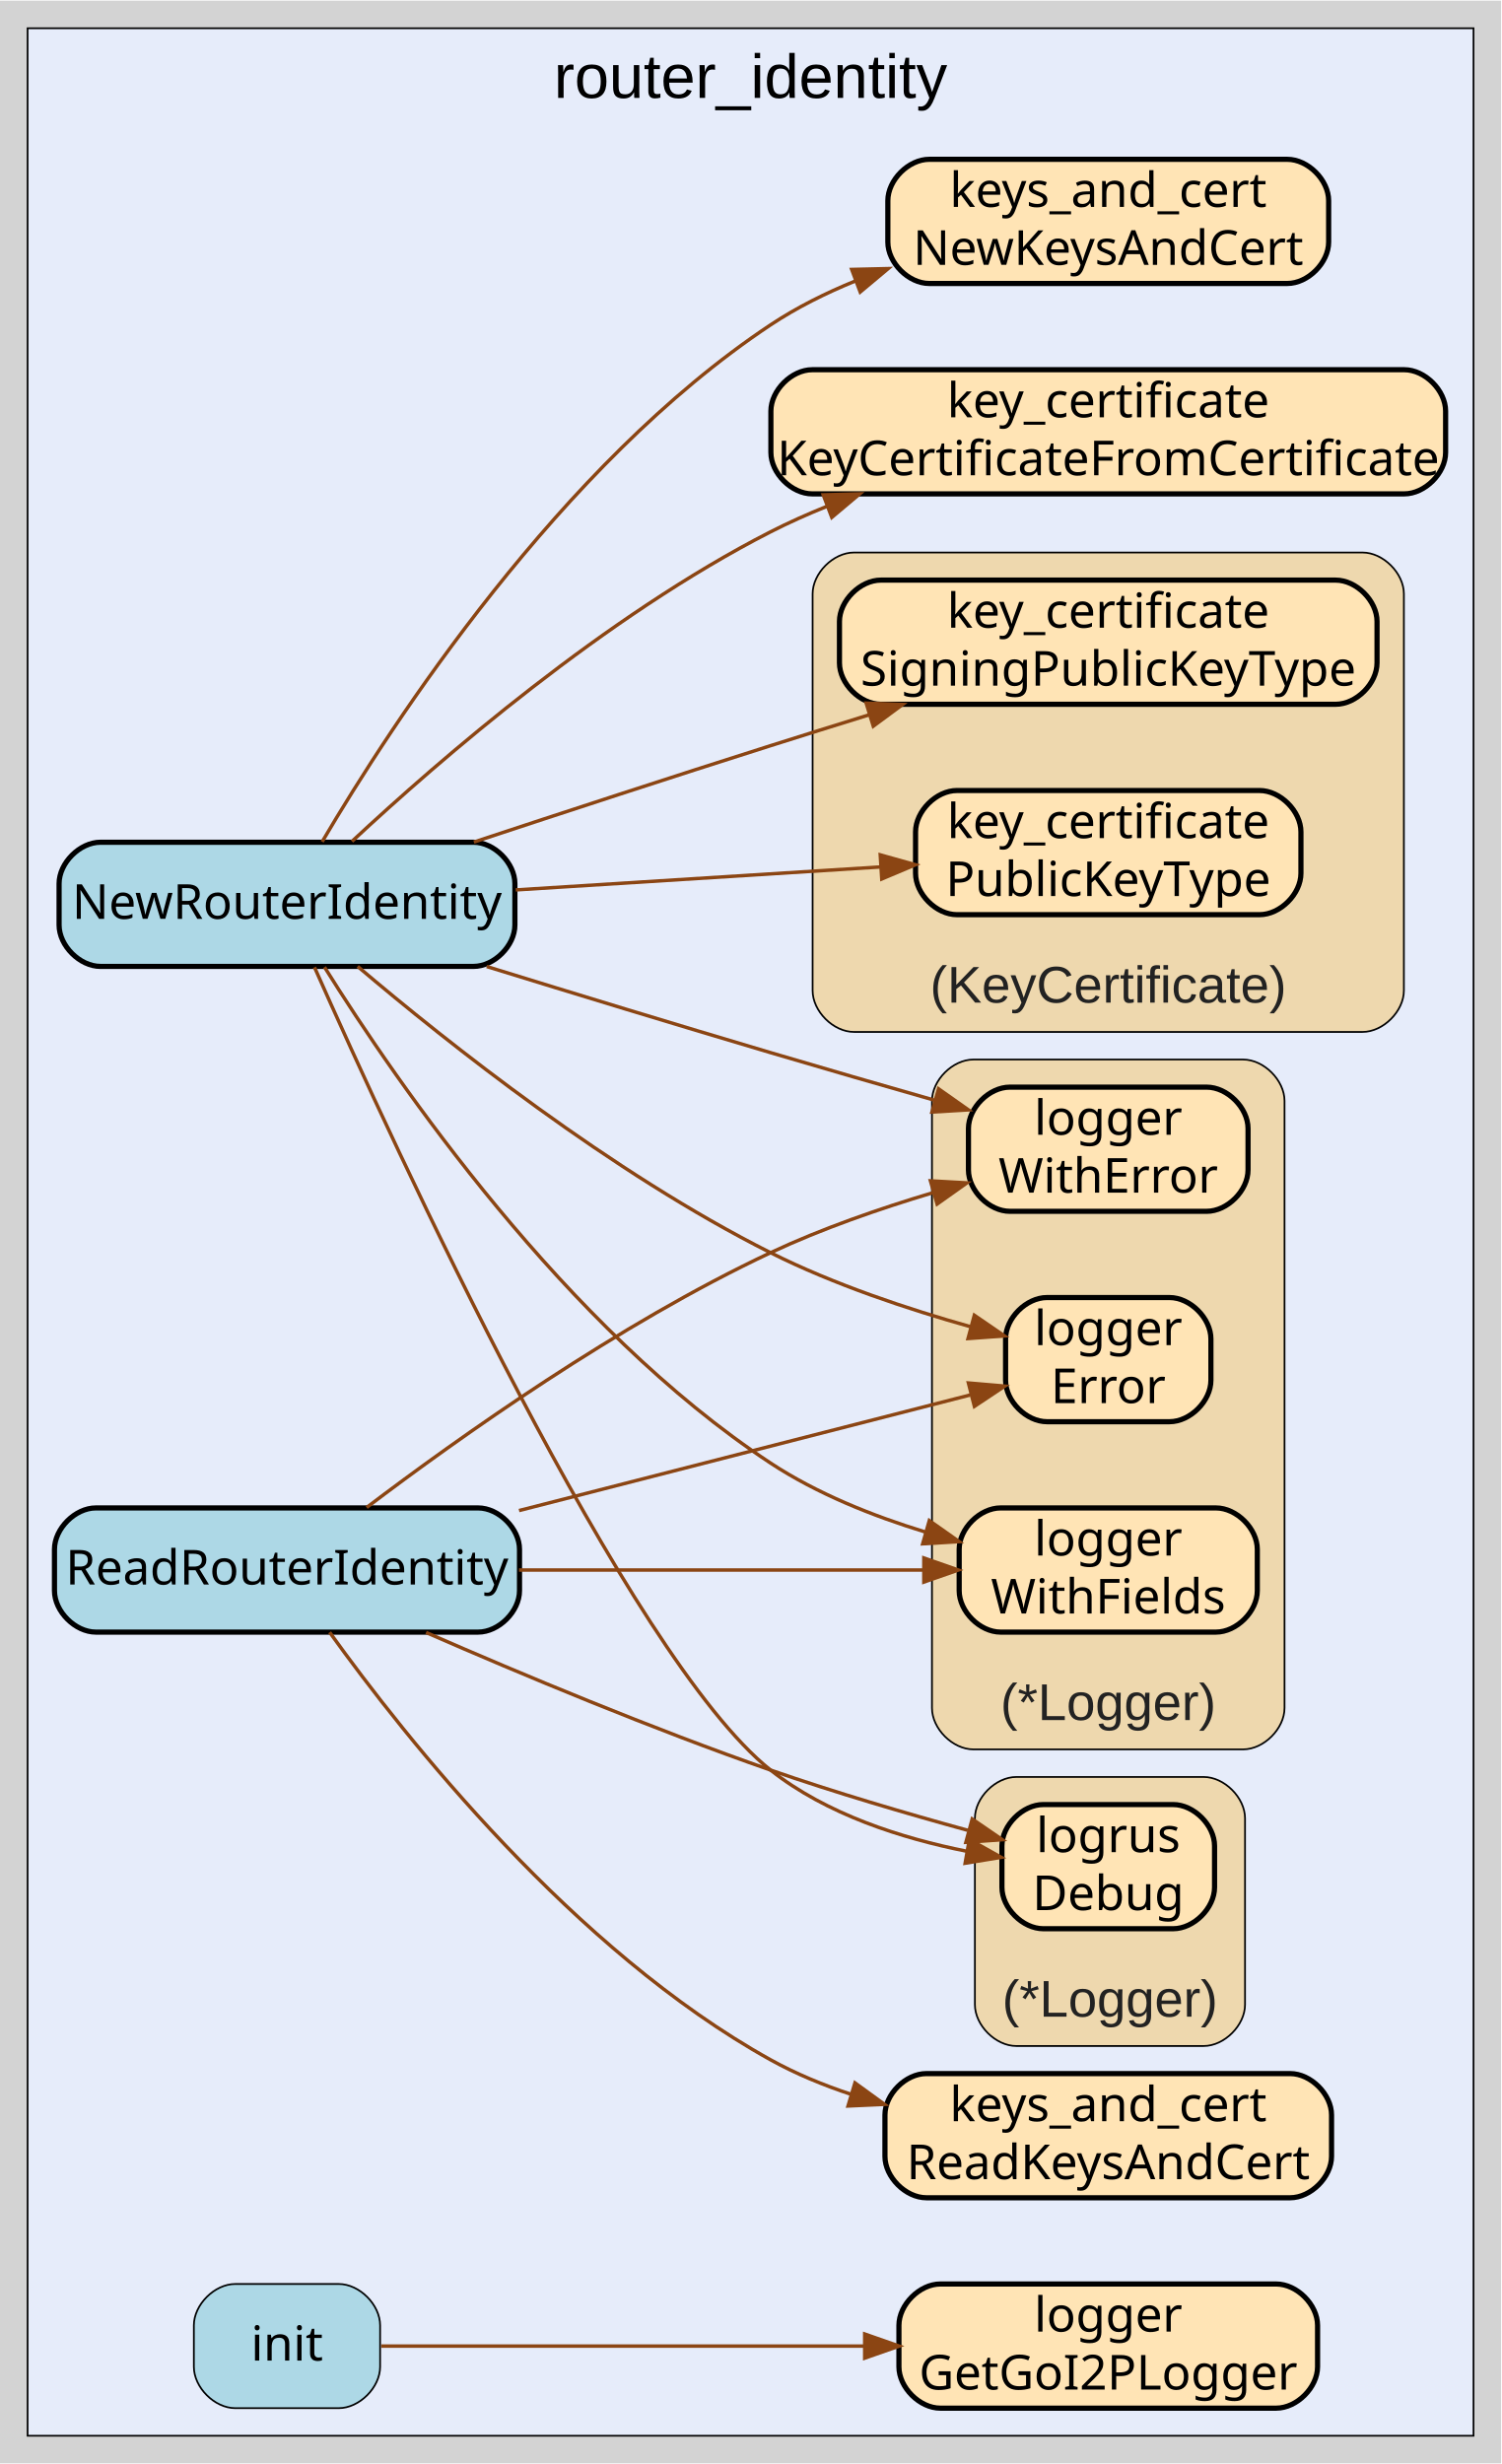
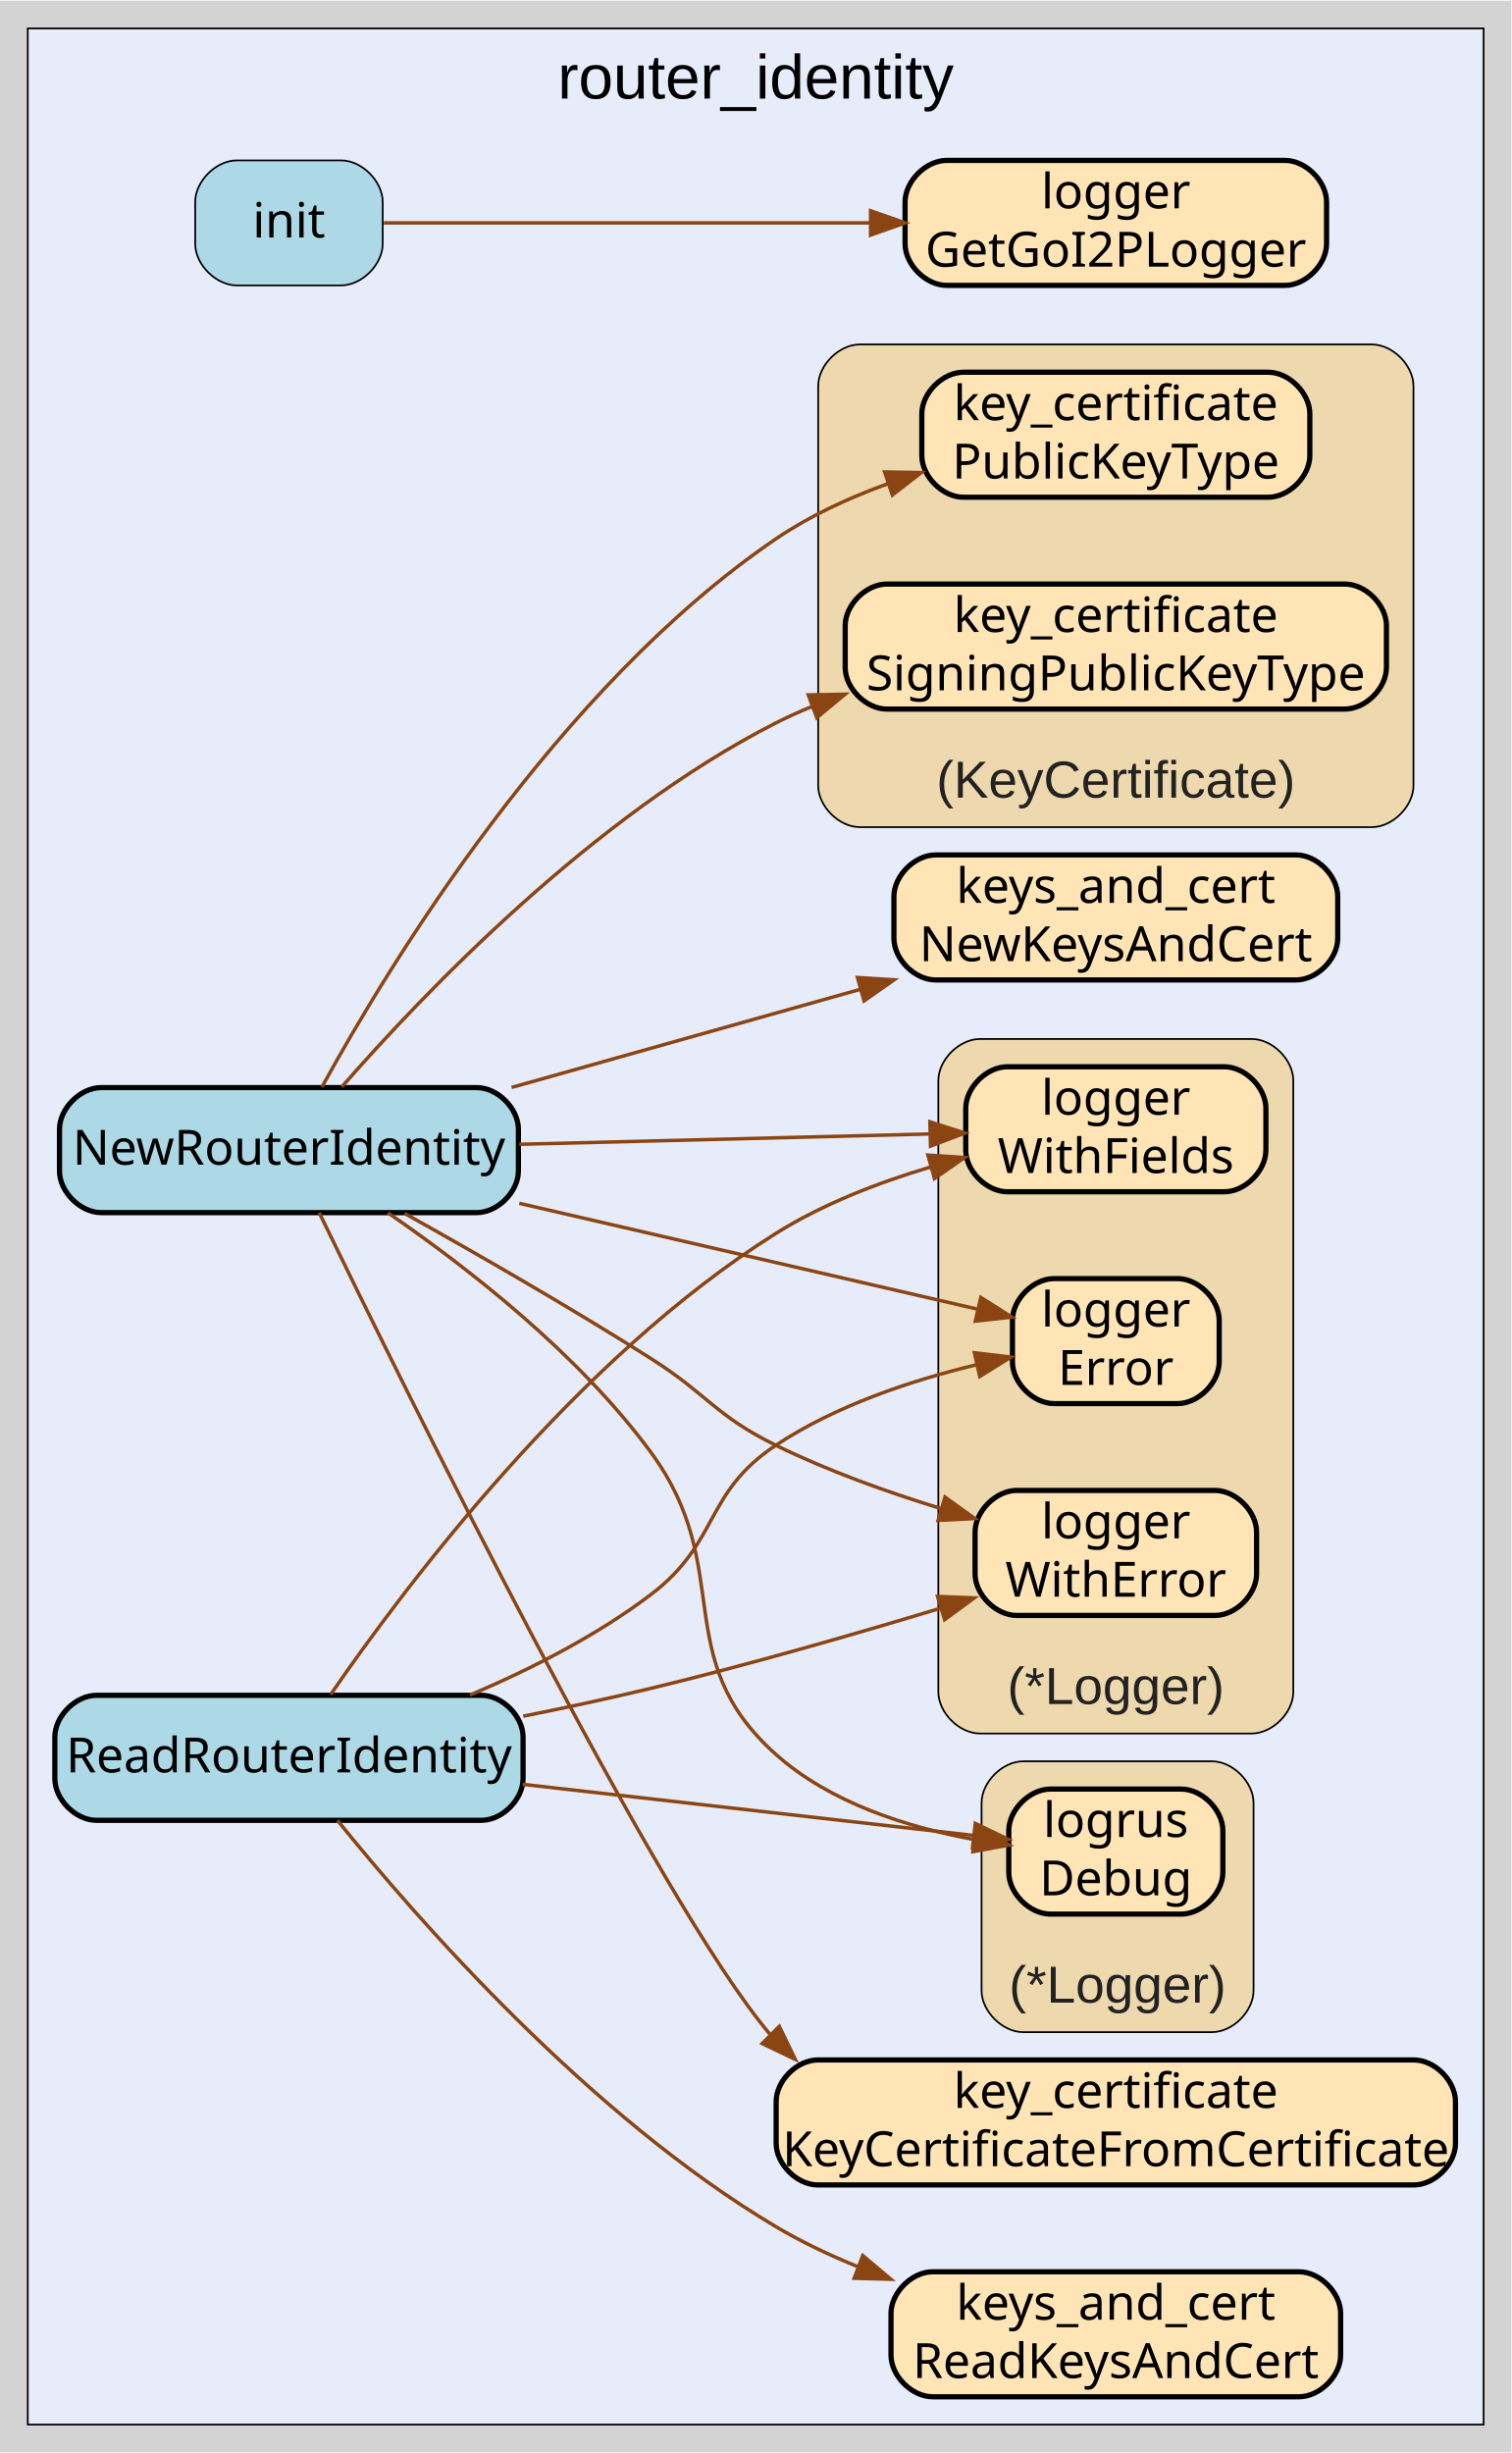
- <svg xmlns="http://www.w3.org/2000/svg" xmlns:xlink="http://www.w3.org/1999/xlink" width="435pt" height="714pt" viewBox="0.00 0.00 435.23 714.00">
-   <g id="graph0" class="graph" transform="scale(1 1) rotate(0) translate(0 714)">
-     <polygon fill="#d3d3d3" stroke="transparent" points="0,0 0,-714 435.227,-714 435.227,0 0,0" />
+ <svg xmlns="http://www.w3.org/2000/svg" xmlns:xlink="http://www.w3.org/1999/xlink" width="435pt" height="706pt" viewBox="0.00 0.00 435.23 706.00">
+   <g id="graph0" class="graph" transform="scale(1 1) rotate(0) translate(0 706)">
+     <polygon fill="#d3d3d3" stroke="transparent" points="0,0 0,-706 435.227,-706 435.227,0 0,0" />
    <g id="clust1" class="cluster">
-       <polygon fill="#e6ecfa" stroke="#000000" stroke-width=".5" points="8,-8 8,-706 427.227,-706 427.227,-8 8,-8" />
-       <text text-anchor="middle" x="217.614" y="-685.8" font-family="Arial" font-size="18.00" fill="#000000">router_identity</text>
+       <polygon fill="#e6ecfa" stroke="#000000" stroke-width=".5" points="8,-8 8,-698 427.227,-698 427.227,-8 8,-8" />
+       <text text-anchor="middle" x="217.614" y="-677.8" font-family="Arial" font-size="18.00" fill="#000000">router_identity</text>
    </g>
    <g id="clust4" class="cluster">
      <g id="a_clust4">
-         <a xlink:title="type: github.com/go-i2p/go-i2p/lib/common/key_certificate.KeyCertificate">
-           <path fill="#eed8ae" stroke="#000000" stroke-width=".5" d="M247.606,-415C247.606,-415 395.037,-415 395.037,-415 401.037,-415 407.037,-421 407.037,-427 407.037,-427 407.037,-542 407.037,-542 407.037,-548 401.037,-554 395.037,-554 395.037,-554 247.606,-554 247.606,-554 241.606,-554 235.606,-548 235.606,-542 235.606,-542 235.606,-427 235.606,-427 235.606,-421 241.606,-415 247.606,-415" />
-           <text text-anchor="middle" x="321.321" y="-423.5" font-family="Arial" font-size="15.00" fill="#222222">(KeyCertificate)</text>
+         <a xlink:title="type: github.com/go-i2p/common/key_certificate.KeyCertificate">
+           <path fill="#eed8ae" stroke="#000000" stroke-width=".5" d="M247.606,-468C247.606,-468 395.037,-468 395.037,-468 401.037,-468 407.037,-474 407.037,-480 407.037,-480 407.037,-595 407.037,-595 407.037,-601 401.037,-607 395.037,-607 395.037,-607 247.606,-607 247.606,-607 241.606,-607 235.606,-601 235.606,-595 235.606,-595 235.606,-480 235.606,-480 235.606,-474 241.606,-468 247.606,-468" />
+           <text text-anchor="middle" x="321.321" y="-476.5" font-family="Arial" font-size="15.00" fill="#222222">(KeyCertificate)</text>
        </a>
      </g>
    </g>
    <g id="clust3" class="cluster">
      <g id="a_clust3">
        <a xlink:title="type: *github.com/sirupsen/logrus.Logger">
          <path fill="#eed8ae" stroke="#000000" stroke-width=".5" d="M294.661,-121C294.661,-121 348.982,-121 348.982,-121 354.982,-121 360.982,-127 360.982,-133 360.982,-133 360.982,-187 360.982,-187 360.982,-193 354.982,-199 348.982,-199 348.982,-199 294.661,-199 294.661,-199 288.661,-199 282.661,-193 282.661,-187 282.661,-187 282.661,-133 282.661,-133 282.661,-127 288.661,-121 294.661,-121" />
          <text text-anchor="middle" x="321.821" y="-129.5" font-family="Arial" font-size="15.00" fill="#222222">(*Logger)</text>
        </a>
      </g>
    </g>
    <g id="clust2" class="cluster">
      <g id="a_clust2">
        <a xlink:title="type: *github.com/go-i2p/logger.Logger">
          <path fill="#eed8ae" stroke="#000000" stroke-width=".5" d="M282.212,-207C282.212,-207 360.431,-207 360.431,-207 366.431,-207 372.431,-213 372.431,-219 372.431,-219 372.431,-395 372.431,-395 372.431,-401 366.431,-407 360.431,-407 360.431,-407 282.212,-407 282.212,-407 276.212,-407 270.212,-401 270.212,-395 270.212,-395 270.212,-219 270.212,-219 270.212,-213 276.212,-207 282.212,-207" />
          <text text-anchor="middle" x="321.321" y="-215.5" font-family="Arial" font-size="15.00" fill="#222222">(*Logger)</text>
        </a>
      </g>
    </g>
    <g id="node1" class="node">
      <g id="a_node1">
-         <a xlink:title="github.com/go-i2p/go-i2p/lib/common/router_identity.NewRouterIdentity | defined in router_identity.go:55&#10;at router_identity.go:56: calling [(*github.com/sirupsen/logrus.Logger).Debug]&#10;at router_identity.go:82: calling [(*github.com/sirupsen/logrus.Logger).Debug]&#10;at router_identity.go:60: calling [github.com/go-i2p/go-i2p/lib/common/key_certificate.KeyCertificateFromCertificate]&#10;at router_identity.go:62: calling [(*github.com/go-i2p/logger.Logger).WithError]&#10;at router_identity.go:69: calling [(*github.com/go-i2p/logger.Logger).WithError]&#10;at router_identity.go:62: calling [(*github.com/go-i2p/logger.Logger).Error]&#10;at router_identity.go:69: calling [(*github.com/go-i2p/logger.Logger).Error]&#10;at router_identity.go:67: calling [github.com/go-i2p/go-i2p/lib/common/keys_and_cert.NewKeysAndCert]&#10;at router_identity.go:79: calling [(github.com/go-i2p/go-i2p/lib/common/key_certificate.KeyCertificate).PublicKeyType]&#10;at router_identity.go:78: calling [(*github.com/go-i2p/logger.Logger).WithFields]&#10;at router_identity.go:80: calling [(github.com/go-i2p/go-i2p/lib/common/key_certificate.KeyCertificate).SigningPublicKeyType]">
-           <path fill="#add8e6" stroke="#000000" stroke-width="1.5" d="M137.285,-470C137.285,-470 29.13,-470 29.13,-470 23.13,-470 17.13,-464 17.13,-458 17.13,-458 17.13,-446 17.13,-446 17.13,-440 23.13,-434 29.13,-434 29.13,-434 137.285,-434 137.285,-434 143.285,-434 149.285,-440 149.285,-446 149.285,-446 149.285,-458 149.285,-458 149.285,-464 143.285,-470 137.285,-470" />
-           <text text-anchor="middle" x="83.208" y="-447.8" font-family="Verdana" font-size="14.00" fill="#000000">NewRouterIdentity</text>
+         <a xlink:title="github.com/go-i2p/common/router_identity.init | defined in .:0&#10;at router_identity.go:14: calling [github.com/go-i2p/logger.GetGoI2PLogger]">
+           <path fill="#add8e6" stroke="#000000" stroke-width=".5" d="M98.208,-660C98.208,-660 68.208,-660 68.208,-660 62.208,-660 56.208,-654 56.208,-648 56.208,-648 56.208,-636 56.208,-636 56.208,-630 62.208,-624 68.208,-624 68.208,-624 98.208,-624 98.208,-624 104.208,-624 110.208,-630 110.208,-636 110.208,-636 110.208,-648 110.208,-648 110.208,-654 104.208,-660 98.208,-660" />
+           <text text-anchor="middle" x="83.208" y="-637.8" font-family="Verdana" font-size="14.00" fill="#000000">init</text>
        </a>
      </g>
    </g>
    <g id="node2" class="node">
      <g id="a_node2">
-         <a xlink:title="github.com/go-i2p/go-i2p/lib/common/key_certificate.KeyCertificateFromCertificate | defined in key_certificate.go:399">
-           <path fill="#ffe4b5" stroke="#000000" stroke-width="1.5" d="M407.134,-607C407.134,-607 235.509,-607 235.509,-607 229.509,-607 223.509,-601 223.509,-595 223.509,-595 223.509,-583 223.509,-583 223.509,-577 229.509,-571 235.509,-571 235.509,-571 407.134,-571 407.134,-571 413.134,-571 419.134,-577 419.134,-583 419.134,-583 419.134,-595 419.134,-595 419.134,-601 413.134,-607 407.134,-607" />
-           <text text-anchor="middle" x="321.321" y="-593.2" font-family="Verdana" font-size="14.00" fill="#000000">key_certificate</text>
-           <text text-anchor="middle" x="321.321" y="-576.4" font-family="Verdana" font-size="14.00" fill="#000000">KeyCertificateFromCertificate</text>
+         <a xlink:title="github.com/go-i2p/logger.GetGoI2PLogger | defined in log.go:120">
+           <path fill="#ffe4b5" stroke="#000000" stroke-width="1.5" d="M370.011,-660C370.011,-660 272.632,-660 272.632,-660 266.632,-660 260.632,-654 260.632,-648 260.632,-648 260.632,-636 260.632,-636 260.632,-630 266.632,-624 272.632,-624 272.632,-624 370.011,-624 370.011,-624 376.011,-624 382.011,-630 382.011,-636 382.011,-636 382.011,-648 382.011,-648 382.011,-654 376.011,-660 370.011,-660" />
+           <text text-anchor="middle" x="321.321" y="-646.2" font-family="Verdana" font-size="14.00" fill="#000000">logger</text>
+           <text text-anchor="middle" x="321.321" y="-629.4" font-family="Verdana" font-size="14.00" fill="#000000">GetGoI2PLogger</text>
        </a>
      </g>
    </g>
    <g id="edge7" class="edge">
      <g id="a_edge7">
-         <a xlink:title="at router_identity.go:60: calling [github.com/go-i2p/go-i2p/lib/common/key_certificate.KeyCertificateFromCertificate]">
-           <path fill="none" stroke="#8b4513" d="M102.052,-470.25C127.593,-494.056 175.528,-535.545 223.415,-560 228.624,-562.66 234.116,-565.116 239.733,-567.377" />
-           <polygon fill="#8b4513" stroke="#8b4513" points="238.682,-570.721 249.273,-570.998 241.166,-564.177 238.682,-570.721" />
+         <a xlink:title="at router_identity.go:14: calling [github.com/go-i2p/logger.GetGoI2PLogger]">
+           <path fill="none" stroke="#8b4513" d="M110.522,-642C144.437,-642 203.552,-642 250.567,-642" />
+           <polygon fill="#8b4513" stroke="#8b4513" points="250.706,-645.5 260.706,-642 250.706,-638.5 250.706,-645.5" />
        </a>
      </g>
    </g>
    <g id="node3" class="node">
      <g id="a_node3">
-         <a xlink:title="github.com/go-i2p/go-i2p/lib/common/keys_and_cert.NewKeysAndCert | defined in keys_and_cert.go:306">
-           <path fill="#ffe4b5" stroke="#000000" stroke-width="1.5" d="M373.224,-668C373.224,-668 269.418,-668 269.418,-668 263.418,-668 257.418,-662 257.418,-656 257.418,-656 257.418,-644 257.418,-644 257.418,-638 263.418,-632 269.418,-632 269.418,-632 373.224,-632 373.224,-632 379.224,-632 385.224,-638 385.224,-644 385.224,-644 385.224,-656 385.224,-656 385.224,-662 379.224,-668 373.224,-668" />
-           <text text-anchor="middle" x="321.321" y="-654.2" font-family="Verdana" font-size="14.00" fill="#000000">keys_and_cert</text>
-           <text text-anchor="middle" x="321.321" y="-637.4" font-family="Verdana" font-size="14.00" fill="#000000">NewKeysAndCert</text>
-         </a>
-       </g>
-     </g>
-     <g id="edge10" class="edge">
-       <g id="a_edge10">
-         <a xlink:title="at router_identity.go:67: calling [github.com/go-i2p/go-i2p/lib/common/keys_and_cert.NewKeysAndCert]">
-           <path fill="none" stroke="#8b4513" d="M93.406,-470.145C113.665,-504.546 162.341,-579.432 223.415,-620 230.973,-625.02 239.409,-629.231 248.073,-632.756" />
-           <polygon fill="#8b4513" stroke="#8b4513" points="246.94,-636.07 257.532,-636.318 249.406,-629.519 246.94,-636.07" />
+         <a xlink:title="github.com/go-i2p/common/router_identity.NewRouterIdentity | defined in router_identity.go:55&#10;at router_identity.go:62: calling [(*github.com/go-i2p/logger.Logger).WithError]&#10;at router_identity.go:69: calling [(*github.com/go-i2p/logger.Logger).WithError]&#10;at router_identity.go:67: calling [github.com/go-i2p/common/keys_and_cert.NewKeysAndCert]&#10;at router_identity.go:79: calling [(github.com/go-i2p/common/key_certificate.KeyCertificate).PublicKeyType]&#10;at router_identity.go:80: calling [(github.com/go-i2p/common/key_certificate.KeyCertificate).SigningPublicKeyType]&#10;at router_identity.go:78: calling [(*github.com/go-i2p/logger.Logger).WithFields]&#10;at router_identity.go:62: calling [(*github.com/go-i2p/logger.Logger).Error]&#10;at router_identity.go:69: calling [(*github.com/go-i2p/logger.Logger).Error]&#10;at router_identity.go:56: calling [(*github.com/sirupsen/logrus.Logger).Debug]&#10;at router_identity.go:82: calling [(*github.com/sirupsen/logrus.Logger).Debug]&#10;at router_identity.go:60: calling [github.com/go-i2p/common/key_certificate.KeyCertificateFromCertificate]">
+           <path fill="#add8e6" stroke="#000000" stroke-width="1.5" d="M137.285,-393C137.285,-393 29.13,-393 29.13,-393 23.13,-393 17.13,-387 17.13,-381 17.13,-381 17.13,-369 17.13,-369 17.13,-363 23.13,-357 29.13,-357 29.13,-357 137.285,-357 137.285,-357 143.285,-357 149.285,-363 149.285,-369 149.285,-369 149.285,-381 149.285,-381 149.285,-387 143.285,-393 137.285,-393" />
+           <text text-anchor="middle" x="83.208" y="-370.8" font-family="Verdana" font-size="14.00" fill="#000000">NewRouterIdentity</text>
+         </a>
+       </g>
+     </g>
+     <g id="node4" class="node">
+       <g id="a_node4">
+         <a xlink:title="github.com/go-i2p/common/key_certificate.KeyCertificateFromCertificate | defined in key_certificate.go:399">
+           <path fill="#ffe4b5" stroke="#000000" stroke-width="1.5" d="M407.134,-113C407.134,-113 235.509,-113 235.509,-113 229.509,-113 223.509,-107 223.509,-101 223.509,-101 223.509,-89 223.509,-89 223.509,-83 229.509,-77 235.509,-77 235.509,-77 407.134,-77 407.134,-77 413.134,-77 419.134,-83 419.134,-89 419.134,-89 419.134,-101 419.134,-101 419.134,-107 413.134,-113 407.134,-113" />
+           <text text-anchor="middle" x="321.321" y="-99.2" font-family="Verdana" font-size="14.00" fill="#000000">key_certificate</text>
+           <text text-anchor="middle" x="321.321" y="-82.4" font-family="Verdana" font-size="14.00" fill="#000000">KeyCertificateFromCertificate</text>
+         </a>
+       </g>
+     </g>
+     <g id="edge14" class="edge">
+       <g id="a_edge14">
+         <a xlink:title="at router_identity.go:60: calling [github.com/go-i2p/common/key_certificate.KeyCertificateFromCertificate]">
+           <path fill="none" stroke="#8b4513" d="M91.913,-356.993C116.954,-305.471 189.176,-158.891 221.677,-120.462" />
+           <polygon fill="#8b4513" stroke="#8b4513" points="224.411,-122.679 229.031,-113.145 219.474,-117.717 224.411,-122.679" />
+         </a>
+       </g>
+     </g>
+     <g id="node5" class="node">
+       <g id="a_node5">
+         <a xlink:title="github.com/go-i2p/common/keys_and_cert.NewKeysAndCert | defined in keys_and_cert.go:306">
+           <path fill="#ffe4b5" stroke="#000000" stroke-width="1.5" d="M373.224,-460C373.224,-460 269.418,-460 269.418,-460 263.418,-460 257.418,-454 257.418,-448 257.418,-448 257.418,-436 257.418,-436 257.418,-430 263.418,-424 269.418,-424 269.418,-424 373.224,-424 373.224,-424 379.224,-424 385.224,-430 385.224,-436 385.224,-436 385.224,-448 385.224,-448 385.224,-454 379.224,-460 373.224,-460" />
+           <text text-anchor="middle" x="321.321" y="-446.2" font-family="Verdana" font-size="14.00" fill="#000000">keys_and_cert</text>
+           <text text-anchor="middle" x="321.321" y="-429.4" font-family="Verdana" font-size="14.00" fill="#000000">NewKeysAndCert</text>
+         </a>
+       </g>
+     </g>
+     <g id="edge2" class="edge">
+       <g id="a_edge2">
+         <a xlink:title="at router_identity.go:67: calling [github.com/go-i2p/common/keys_and_cert.NewKeysAndCert]">
+           <path fill="none" stroke="#8b4513" d="M147.331,-393.043C178.289,-401.754 215.595,-412.251 247.709,-421.287" />
+           <polygon fill="#8b4513" stroke="#8b4513" points="246.922,-424.702 257.497,-424.041 248.818,-417.963 246.922,-424.702" />
        </a>
      </g>
    </g>
    <g id="node8" class="node">
      <g id="a_node8">
        <a xlink:title="(*github.com/go-i2p/logger.Logger).WithError | defined in log.go:66">
-           <path fill="#ffe4b5" stroke="#000000" stroke-width="1.5" d="M349.853,-399C349.853,-399 292.79,-399 292.79,-399 286.79,-399 280.79,-393 280.79,-387 280.79,-387 280.79,-375 280.79,-375 280.79,-369 286.79,-363 292.79,-363 292.79,-363 349.853,-363 349.853,-363 355.853,-363 361.853,-369 361.853,-375 361.853,-375 361.853,-387 361.853,-387 361.853,-393 355.853,-399 349.853,-399" />
-           <text text-anchor="middle" x="321.321" y="-385.2" font-family="Verdana" font-size="14.00" fill="#000000">logger</text>
-           <text text-anchor="middle" x="321.321" y="-368.4" font-family="Verdana" font-size="14.00" fill="#000000">WithError</text>
-         </a>
-       </g>
-     </g>
-     <g id="edge8" class="edge">
-       <g id="a_edge8">
+           <path fill="#ffe4b5" stroke="#000000" stroke-width="1.5" d="M349.853,-277C349.853,-277 292.79,-277 292.79,-277 286.79,-277 280.79,-271 280.79,-265 280.79,-265 280.79,-253 280.79,-253 280.79,-247 286.79,-241 292.79,-241 292.79,-241 349.853,-241 349.853,-241 355.853,-241 361.853,-247 361.853,-253 361.853,-253 361.853,-265 361.853,-265 361.853,-271 355.853,-277 349.853,-277" />
+           <text text-anchor="middle" x="321.321" y="-263.2" font-family="Verdana" font-size="14.00" fill="#000000">logger</text>
+           <text text-anchor="middle" x="321.321" y="-246.4" font-family="Verdana" font-size="14.00" fill="#000000">WithError</text>
+         </a>
+       </g>
+     </g>
+     <g id="edge1" class="edge">
+       <g id="a_edge1">
        <a xlink:title="at router_identity.go:62: calling [(*github.com/go-i2p/logger.Logger).WithError]&#10;at router_identity.go:69: calling [(*github.com/go-i2p/logger.Logger).WithError]">
-           <path fill="none" stroke="#8b4513" d="M141.116,-433.969C166.36,-426.18 196.318,-417.029 223.415,-409 238.85,-404.427 255.69,-399.564 270.985,-395.197" />
-           <polygon fill="#8b4513" stroke="#8b4513" points="272.123,-398.512 280.782,-392.407 270.205,-391.78 272.123,-398.512" />
+           <path fill="none" stroke="#8b4513" d="M116.485,-356.786C137.159,-345.238 164.137,-329.747 187.415,-315 203.871,-304.575 205.933,-298.592 223.415,-290 238.248,-282.71 255.175,-276.635 270.736,-271.851" />
+           <polygon fill="#8b4513" stroke="#8b4513" points="272.132,-275.087 280.728,-268.893 270.146,-268.375 272.132,-275.087" />
        </a>
      </g>
    </g>
    <g id="node9" class="node">
      <g id="a_node9">
        <a xlink:title="(*github.com/go-i2p/logger.Logger).Error | defined in log.go:42">
          <path fill="#ffe4b5" stroke="#000000" stroke-width="1.5" d="M339.088,-338C339.088,-338 303.555,-338 303.555,-338 297.555,-338 291.555,-332 291.555,-326 291.555,-326 291.555,-314 291.555,-314 291.555,-308 297.555,-302 303.555,-302 303.555,-302 339.088,-302 339.088,-302 345.088,-302 351.088,-308 351.088,-314 351.088,-314 351.088,-326 351.088,-326 351.088,-332 345.088,-338 339.088,-338" />
          <text text-anchor="middle" x="321.321" y="-324.2" font-family="Verdana" font-size="14.00" fill="#000000">logger</text>
          <text text-anchor="middle" x="321.321" y="-307.4" font-family="Verdana" font-size="14.00" fill="#000000">Error</text>
        </a>
      </g>
    </g>
-     <g id="edge9" class="edge">
-       <g id="a_edge9">
+     <g id="edge8" class="edge">
+       <g id="a_edge8">
        <a xlink:title="at router_identity.go:62: calling [(*github.com/go-i2p/logger.Logger).Error]&#10;at router_identity.go:69: calling [(*github.com/go-i2p/logger.Logger).Error]">
-           <path fill="none" stroke="#8b4513" d="M103.694,-433.994C129.863,-411.791 177.305,-374.159 223.415,-351 241.698,-341.817 263.262,-334.638 281.492,-329.512" />
-           <polygon fill="#8b4513" stroke="#8b4513" points="282.497,-332.866 291.235,-326.875 280.668,-326.109 282.497,-332.866" />
+           <path fill="none" stroke="#8b4513" d="M149.536,-359.679C191.869,-349.901 245.348,-337.548 281.296,-329.245" />
+           <polygon fill="#8b4513" stroke="#8b4513" points="282.446,-332.572 291.401,-326.911 280.87,-325.751 282.446,-332.572" />
        </a>
      </g>
    </g>
    <g id="node10" class="node">
      <g id="a_node10">
        <a xlink:title="(*github.com/go-i2p/logger.Logger).WithFields | defined in log.go:60">
-           <path fill="#ffe4b5" stroke="#000000" stroke-width="1.5" d="M352.54,-277C352.54,-277 290.102,-277 290.102,-277 284.102,-277 278.102,-271 278.102,-265 278.102,-265 278.102,-253 278.102,-253 278.102,-247 284.102,-241 290.102,-241 290.102,-241 352.54,-241 352.54,-241 358.54,-241 364.54,-247 364.54,-253 364.54,-253 364.54,-265 364.54,-265 364.54,-271 358.54,-277 352.54,-277" />
-           <text text-anchor="middle" x="321.321" y="-263.2" font-family="Verdana" font-size="14.00" fill="#000000">logger</text>
-           <text text-anchor="middle" x="321.321" y="-246.4" font-family="Verdana" font-size="14.00" fill="#000000">WithFields</text>
-         </a>
-       </g>
-     </g>
-     <g id="edge12" class="edge">
-       <g id="a_edge12">
+           <path fill="#ffe4b5" stroke="#000000" stroke-width="1.5" d="M352.54,-399C352.54,-399 290.102,-399 290.102,-399 284.102,-399 278.102,-393 278.102,-387 278.102,-387 278.102,-375 278.102,-375 278.102,-369 284.102,-363 290.102,-363 290.102,-363 352.54,-363 352.54,-363 358.54,-363 364.54,-369 364.54,-375 364.54,-375 364.54,-387 364.54,-387 364.54,-393 358.54,-399 352.54,-399" />
+           <text text-anchor="middle" x="321.321" y="-385.2" font-family="Verdana" font-size="14.00" fill="#000000">logger</text>
+           <text text-anchor="middle" x="321.321" y="-368.4" font-family="Verdana" font-size="14.00" fill="#000000">WithFields</text>
+         </a>
+       </g>
+     </g>
+     <g id="edge5" class="edge">
+       <g id="a_edge5">
        <a xlink:title="at router_identity.go:78: calling [(*github.com/go-i2p/logger.Logger).WithFields]">
-           <path fill="none" stroke="#8b4513" d="M94.092,-433.788C114.975,-400.382 163.913,-329.156 223.415,-290 236.855,-281.156 252.984,-274.695 268.237,-270.037" />
-           <polygon fill="#8b4513" stroke="#8b4513" points="269.438,-273.334 278.096,-267.228 267.52,-266.601 269.438,-273.334" />
+           <path fill="none" stroke="#8b4513" d="M149.536,-376.671C186.859,-377.612 232.846,-378.771 267.844,-379.652" />
+           <polygon fill="#8b4513" stroke="#8b4513" points="267.783,-383.152 277.868,-379.905 267.96,-376.154 267.783,-383.152" />
        </a>
      </g>
    </g>
    <g id="node11" class="node">
      <g id="a_node11">
        <a xlink:title="(*github.com/sirupsen/logrus.Logger).Debug | defined in logger.go:221">
          <path fill="#ffe4b5" stroke="#000000" stroke-width="1.5" d="M340.143,-191C340.143,-191 302.499,-191 302.499,-191 296.499,-191 290.499,-185 290.499,-179 290.499,-179 290.499,-167 290.499,-167 290.499,-161 296.499,-155 302.499,-155 302.499,-155 340.143,-155 340.143,-155 346.143,-155 352.143,-161 352.143,-167 352.143,-167 352.143,-179 352.143,-179 352.143,-185 346.143,-191 340.143,-191" />
          <text text-anchor="middle" x="321.321" y="-177.2" font-family="Verdana" font-size="14.00" fill="#000000">logrus</text>
          <text text-anchor="middle" x="321.321" y="-160.4" font-family="Verdana" font-size="14.00" fill="#000000">Debug</text>
        </a>
      </g>
    </g>
+     <g id="edge13" class="edge">
+       <g id="a_edge13">
+         <a xlink:title="at router_identity.go:56: calling [(*github.com/sirupsen/logrus.Logger).Debug]&#10;at router_identity.go:82: calling [(*github.com/sirupsen/logrus.Logger).Debug]">
+           <path fill="none" stroke="#8b4513" d="M111.706,-356.939C134.731,-341.127 166.621,-316.297 187.415,-288 212.195,-254.28 192.191,-228.859 223.415,-201 239.07,-187.032 261.25,-179.998 280.541,-176.47" />
+           <polygon fill="#8b4513" stroke="#8b4513" points="281.273,-179.898 290.608,-174.887 280.186,-172.982 281.273,-179.898" />
+         </a>
+       </g>
+     </g>
+     <g id="node12" class="node">
+       <g id="a_node12">
+         <a xlink:title="(github.com/go-i2p/common/key_certificate.KeyCertificate).PublicKeyType | defined in key_certificate.go:130">
+           <path fill="#ffe4b5" stroke="#000000" stroke-width="1.5" d="M365.188,-599C365.188,-599 277.454,-599 277.454,-599 271.454,-599 265.454,-593 265.454,-587 265.454,-587 265.454,-575 265.454,-575 265.454,-569 271.454,-563 277.454,-563 277.454,-563 365.188,-563 365.188,-563 371.188,-563 377.188,-569 377.188,-575 377.188,-575 377.188,-587 377.188,-587 377.188,-593 371.188,-599 365.188,-599" />
+           <text text-anchor="middle" x="321.321" y="-585.2" font-family="Verdana" font-size="14.00" fill="#000000">key_certificate</text>
+           <text text-anchor="middle" x="321.321" y="-568.4" font-family="Verdana" font-size="14.00" fill="#000000">PublicKeyType</text>
+         </a>
+       </g>
+     </g>
+     <g id="edge3" class="edge">
+       <g id="a_edge3">
+         <a xlink:title="at router_identity.go:79: calling [(github.com/go-i2p/common/key_certificate.KeyCertificate).PublicKeyType]">
+           <path fill="none" stroke="#8b4513" d="M92.72,-393.188C112.303,-428.86 160.606,-508.24 223.415,-551 233.174,-557.644 244.458,-562.859 255.819,-566.941" />
+           <polygon fill="#8b4513" stroke="#8b4513" points="254.755,-570.275 265.348,-570.109 256.963,-563.633 254.755,-570.275" />
+         </a>
+       </g>
+     </g>
+     <g id="node13" class="node">
+       <g id="a_node13">
+         <a xlink:title="(github.com/go-i2p/common/key_certificate.KeyCertificate).SigningPublicKeyType | defined in key_certificate.go:121">
+           <path fill="#ffe4b5" stroke="#000000" stroke-width="1.5" d="M387.252,-538C387.252,-538 255.39,-538 255.39,-538 249.39,-538 243.39,-532 243.39,-526 243.39,-526 243.39,-514 243.39,-514 243.39,-508 249.39,-502 255.39,-502 255.39,-502 387.252,-502 387.252,-502 393.252,-502 399.252,-508 399.252,-514 399.252,-514 399.252,-526 399.252,-526 399.252,-532 393.252,-538 387.252,-538" />
+           <text text-anchor="middle" x="321.321" y="-524.2" font-family="Verdana" font-size="14.00" fill="#000000">key_certificate</text>
+           <text text-anchor="middle" x="321.321" y="-507.4" font-family="Verdana" font-size="14.00" fill="#000000">SigningPublicKeyType</text>
+         </a>
+       </g>
+     </g>
+     <g id="edge4" class="edge">
+       <g id="a_edge4">
+         <a xlink:title="at router_identity.go:80: calling [(github.com/go-i2p/common/key_certificate.KeyCertificate).SigningPublicKeyType]">
+           <path fill="none" stroke="#8b4513" d="M98.414,-393.193C122.182,-420.384 170.888,-471.28 223.415,-498 226.756,-499.7 230.227,-501.269 233.782,-502.717" />
+           <polygon fill="#8b4513" stroke="#8b4513" points="232.767,-506.074 243.36,-506.278 235.207,-499.513 232.767,-506.074" />
+         </a>
+       </g>
+     </g>
+     <g id="node6" class="node">
+       <g id="a_node6">
+         <a xlink:title="github.com/go-i2p/common/router_identity.ReadRouterIdentity | defined in router_identity.go:37&#10;at router_identity.go:38: calling [(*github.com/go-i2p/logger.Logger).WithFields]&#10;at router_identity.go:49: calling [(*github.com/go-i2p/logger.Logger).WithFields]&#10;at router_identity.go:40: calling [(*github.com/sirupsen/logrus.Logger).Debug]&#10;at router_identity.go:51: calling [(*github.com/sirupsen/logrus.Logger).Debug]&#10;at router_identity.go:41: calling [github.com/go-i2p/common/keys_and_cert.ReadKeysAndCert]&#10;at router_identity.go:43: calling [(*github.com/go-i2p/logger.Logger).WithError]&#10;at router_identity.go:43: calling [(*github.com/go-i2p/logger.Logger).Error]">
+           <path fill="#add8e6" stroke="#000000" stroke-width="1.5" d="M138.623,-218C138.623,-218 27.792,-218 27.792,-218 21.792,-218 15.792,-212 15.792,-206 15.792,-206 15.792,-194 15.792,-194 15.792,-188 21.792,-182 27.792,-182 27.792,-182 138.623,-182 138.623,-182 144.623,-182 150.623,-188 150.623,-194 150.623,-194 150.623,-206 150.623,-206 150.623,-212 144.623,-218 138.623,-218" />
+           <text text-anchor="middle" x="83.208" y="-195.8" font-family="Verdana" font-size="14.00" fill="#000000">ReadRouterIdentity</text>
+         </a>
+       </g>
+     </g>
+     <g id="node7" class="node">
+       <g id="a_node7">
+         <a xlink:title="github.com/go-i2p/common/keys_and_cert.ReadKeysAndCert | defined in keys_and_cert.go:145">
+           <path fill="#ffe4b5" stroke="#000000" stroke-width="1.5" d="M374.062,-52C374.062,-52 268.58,-52 268.58,-52 262.58,-52 256.58,-46 256.58,-40 256.58,-40 256.58,-28 256.58,-28 256.58,-22 262.58,-16 268.58,-16 268.58,-16 374.062,-16 374.062,-16 380.062,-16 386.062,-22 386.062,-28 386.062,-28 386.062,-40 386.062,-40 386.062,-46 380.062,-52 374.062,-52" />
+           <text text-anchor="middle" x="321.321" y="-38.2" font-family="Verdana" font-size="14.00" fill="#000000">keys_and_cert</text>
+           <text text-anchor="middle" x="321.321" y="-21.4" font-family="Verdana" font-size="14.00" fill="#000000">ReadKeysAndCert</text>
+         </a>
+       </g>
+     </g>
+     <g id="edge10" class="edge">
+       <g id="a_edge10">
+         <a xlink:title="at router_identity.go:41: calling [github.com/go-i2p/common/keys_and_cert.ReadKeysAndCert]">
+           <path fill="none" stroke="#8b4513" d="M97.181,-181.982C120.392,-153.227 169.687,-96.956 223.415,-65 230.819,-60.596 238.916,-56.751 247.18,-53.409" />
+           <polygon fill="#8b4513" stroke="#8b4513" points="248.449,-56.672 256.554,-49.848 245.963,-50.128 248.449,-56.672" />
+         </a>
+       </g>
+     </g>
+     <g id="edge11" class="edge">
+       <g id="a_edge11">
+         <a xlink:title="at router_identity.go:43: calling [(*github.com/go-i2p/logger.Logger).WithError]">
+           <path fill="none" stroke="#8b4513" d="M150.675,-211.989C162.944,-214.442 175.595,-217.151 187.415,-220 215.262,-226.712 245.966,-235.548 270.941,-243.113" />
+           <polygon fill="#8b4513" stroke="#8b4513" points="269.978,-246.478 280.564,-246.05 272.021,-239.783 269.978,-246.478" />
+         </a>
+       </g>
+     </g>
+     <g id="edge12" class="edge">
+       <g id="a_edge12">
+         <a xlink:title="at router_identity.go:43: calling [(*github.com/go-i2p/logger.Logger).Error]">
+           <path fill="none" stroke="#8b4513" d="M135.316,-218.068C152.82,-225.509 171.838,-235.189 187.415,-247 207.276,-262.059 202.643,-276.225 223.415,-290 240.667,-301.44 262.479,-308.68 281.135,-313.173" />
+           <polygon fill="#8b4513" stroke="#8b4513" points="280.604,-316.64 291.125,-315.396 282.124,-309.808 280.604,-316.64" />
+         </a>
+       </g>
+     </g>
    <g id="edge6" class="edge">
      <g id="a_edge6">
-         <a xlink:title="at router_identity.go:56: calling [(*github.com/sirupsen/logrus.Logger).Debug]&#10;at router_identity.go:82: calling [(*github.com/sirupsen/logrus.Logger).Debug]">
-           <path fill="none" stroke="#8b4513" d="M91.182,-433.752C114.304,-381.597 182.334,-233.544 223.415,-201 239.625,-188.158 261.464,-181.206 280.402,-177.442" />
-           <polygon fill="#8b4513" stroke="#8b4513" points="281.039,-180.884 290.282,-175.707 279.827,-173.99 281.039,-180.884" />
-         </a>
-       </g>
-     </g>
-     <g id="node12" class="node">
-       <g id="a_node12">
-         <a xlink:title="(github.com/go-i2p/go-i2p/lib/common/key_certificate.KeyCertificate).PublicKeyType | defined in key_certificate.go:130">
-           <path fill="#ffe4b5" stroke="#000000" stroke-width="1.5" d="M365.188,-485C365.188,-485 277.454,-485 277.454,-485 271.454,-485 265.454,-479 265.454,-473 265.454,-473 265.454,-461 265.454,-461 265.454,-455 271.454,-449 277.454,-449 277.454,-449 365.188,-449 365.188,-449 371.188,-449 377.188,-455 377.188,-461 377.188,-461 377.188,-473 377.188,-473 377.188,-479 371.188,-485 365.188,-485" />
-           <text text-anchor="middle" x="321.321" y="-471.2" font-family="Verdana" font-size="14.00" fill="#000000">key_certificate</text>
-           <text text-anchor="middle" x="321.321" y="-454.4" font-family="Verdana" font-size="14.00" fill="#000000">PublicKeyType</text>
-         </a>
-       </g>
-     </g>
-     <g id="edge11" class="edge">
-       <g id="a_edge11">
-         <a xlink:title="at router_identity.go:79: calling [(github.com/go-i2p/go-i2p/lib/common/key_certificate.KeyCertificate).PublicKeyType]">
-           <path fill="none" stroke="#8b4513" d="M149.536,-456.178C182.583,-458.26 222.424,-460.77 255.413,-462.848" />
-           <polygon fill="#8b4513" stroke="#8b4513" points="255.216,-466.343 265.417,-463.478 255.656,-459.356 255.216,-466.343" />
-         </a>
-       </g>
-     </g>
-     <g id="node13" class="node">
-       <g id="a_node13">
-         <a xlink:title="(github.com/go-i2p/go-i2p/lib/common/key_certificate.KeyCertificate).SigningPublicKeyType | defined in key_certificate.go:121">
-           <path fill="#ffe4b5" stroke="#000000" stroke-width="1.5" d="M387.252,-546C387.252,-546 255.39,-546 255.39,-546 249.39,-546 243.39,-540 243.39,-534 243.39,-534 243.39,-522 243.39,-522 243.39,-516 249.39,-510 255.39,-510 255.39,-510 387.252,-510 387.252,-510 393.252,-510 399.252,-516 399.252,-522 399.252,-522 399.252,-534 399.252,-534 399.252,-540 393.252,-546 387.252,-546" />
-           <text text-anchor="middle" x="321.321" y="-532.2" font-family="Verdana" font-size="14.00" fill="#000000">key_certificate</text>
-           <text text-anchor="middle" x="321.321" y="-515.4" font-family="Verdana" font-size="14.00" fill="#000000">SigningPublicKeyType</text>
-         </a>
-       </g>
-     </g>
-     <g id="edge14" class="edge">
-       <g id="a_edge14">
-         <a xlink:title="at router_identity.go:80: calling [(github.com/go-i2p/go-i2p/lib/common/key_certificate.KeyCertificate).SigningPublicKeyType]">
-           <path fill="none" stroke="#8b4513" d="M137.391,-470.052C163.375,-478.639 194.967,-488.976 223.415,-498 232.693,-500.943 242.48,-503.999 252.135,-506.986" />
-           <polygon fill="#8b4513" stroke="#8b4513" points="251.135,-510.34 261.722,-509.943 253.197,-503.651 251.135,-510.34" />
-         </a>
-       </g>
-     </g>
-     <g id="node4" class="node">
-       <g id="a_node4">
-         <a xlink:title="github.com/go-i2p/go-i2p/lib/common/router_identity.init | defined in .:0&#10;at router_identity.go:14: calling [github.com/go-i2p/logger.GetGoI2PLogger]">
-           <path fill="#add8e6" stroke="#000000" stroke-width=".5" d="M98.208,-52C98.208,-52 68.208,-52 68.208,-52 62.208,-52 56.208,-46 56.208,-40 56.208,-40 56.208,-28 56.208,-28 56.208,-22 62.208,-16 68.208,-16 68.208,-16 98.208,-16 98.208,-16 104.208,-16 110.208,-22 110.208,-28 110.208,-28 110.208,-40 110.208,-40 110.208,-46 104.208,-52 98.208,-52" />
-           <text text-anchor="middle" x="83.208" y="-29.8" font-family="Verdana" font-size="14.00" fill="#000000">init</text>
-         </a>
-       </g>
-     </g>
-     <g id="node5" class="node">
-       <g id="a_node5">
-         <a xlink:title="github.com/go-i2p/logger.GetGoI2PLogger | defined in log.go:120">
-           <path fill="#ffe4b5" stroke="#000000" stroke-width="1.5" d="M370.011,-52C370.011,-52 272.632,-52 272.632,-52 266.632,-52 260.632,-46 260.632,-40 260.632,-40 260.632,-28 260.632,-28 260.632,-22 266.632,-16 272.632,-16 272.632,-16 370.011,-16 370.011,-16 376.011,-16 382.011,-22 382.011,-28 382.011,-28 382.011,-40 382.011,-40 382.011,-46 376.011,-52 370.011,-52" />
-           <text text-anchor="middle" x="321.321" y="-38.2" font-family="Verdana" font-size="14.00" fill="#000000">logger</text>
-           <text text-anchor="middle" x="321.321" y="-21.4" font-family="Verdana" font-size="14.00" fill="#000000">GetGoI2PLogger</text>
-         </a>
-       </g>
-     </g>
-     <g id="edge13" class="edge">
-       <g id="a_edge13">
-         <a xlink:title="at router_identity.go:14: calling [github.com/go-i2p/logger.GetGoI2PLogger]">
-           <path fill="none" stroke="#8b4513" d="M110.522,-34C144.437,-34 203.552,-34 250.567,-34" />
-           <polygon fill="#8b4513" stroke="#8b4513" points="250.706,-37.5 260.706,-34 250.706,-30.5 250.706,-37.5" />
-         </a>
-       </g>
-     </g>
-     <g id="node6" class="node">
-       <g id="a_node6">
-         <a xlink:title="github.com/go-i2p/go-i2p/lib/common/router_identity.ReadRouterIdentity | defined in router_identity.go:37&#10;at router_identity.go:38: calling [(*github.com/go-i2p/logger.Logger).WithFields]&#10;at router_identity.go:49: calling [(*github.com/go-i2p/logger.Logger).WithFields]&#10;at router_identity.go:40: calling [(*github.com/sirupsen/logrus.Logger).Debug]&#10;at router_identity.go:51: calling [(*github.com/sirupsen/logrus.Logger).Debug]&#10;at router_identity.go:41: calling [github.com/go-i2p/go-i2p/lib/common/keys_and_cert.ReadKeysAndCert]&#10;at router_identity.go:43: calling [(*github.com/go-i2p/logger.Logger).WithError]&#10;at router_identity.go:43: calling [(*github.com/go-i2p/logger.Logger).Error]">
-           <path fill="#add8e6" stroke="#000000" stroke-width="1.5" d="M138.623,-277C138.623,-277 27.792,-277 27.792,-277 21.792,-277 15.792,-271 15.792,-265 15.792,-265 15.792,-253 15.792,-253 15.792,-247 21.792,-241 27.792,-241 27.792,-241 138.623,-241 138.623,-241 144.623,-241 150.623,-247 150.623,-253 150.623,-253 150.623,-265 150.623,-265 150.623,-271 144.623,-277 138.623,-277" />
-           <text text-anchor="middle" x="83.208" y="-254.8" font-family="Verdana" font-size="14.00" fill="#000000">ReadRouterIdentity</text>
-         </a>
-       </g>
-     </g>
-     <g id="node7" class="node">
-       <g id="a_node7">
-         <a xlink:title="github.com/go-i2p/go-i2p/lib/common/keys_and_cert.ReadKeysAndCert | defined in keys_and_cert.go:145">
-           <path fill="#ffe4b5" stroke="#000000" stroke-width="1.5" d="M374.062,-113C374.062,-113 268.58,-113 268.58,-113 262.58,-113 256.58,-107 256.58,-101 256.58,-101 256.58,-89 256.58,-89 256.58,-83 262.58,-77 268.58,-77 268.58,-77 374.062,-77 374.062,-77 380.062,-77 386.062,-83 386.062,-89 386.062,-89 386.062,-101 386.062,-101 386.062,-107 380.062,-113 374.062,-113" />
-           <text text-anchor="middle" x="321.321" y="-99.2" font-family="Verdana" font-size="14.00" fill="#000000">keys_and_cert</text>
-           <text text-anchor="middle" x="321.321" y="-82.4" font-family="Verdana" font-size="14.00" fill="#000000">ReadKeysAndCert</text>
-         </a>
-       </g>
-     </g>
-     <g id="edge3" class="edge">
-       <g id="a_edge3">
-         <a xlink:title="at router_identity.go:41: calling [github.com/go-i2p/go-i2p/lib/common/keys_and_cert.ReadKeysAndCert]">
-           <path fill="none" stroke="#8b4513" d="M95.573,-240.952C117.541,-210.364 166.457,-148.591 223.415,-117 230.697,-112.961 238.673,-109.664 246.829,-106.971" />
-           <polygon fill="#8b4513" stroke="#8b4513" points="247.886,-110.309 256.457,-104.081 245.873,-103.604 247.886,-110.309" />
-         </a>
-       </g>
-     </g>
-     <g id="edge4" class="edge">
-       <g id="a_edge4">
-         <a xlink:title="at router_identity.go:43: calling [(*github.com/go-i2p/logger.Logger).WithError]">
-           <path fill="none" stroke="#8b4513" d="M106.305,-277.134C133.149,-297.48 179.405,-330.334 223.415,-351 238.2,-357.942 254.982,-363.766 270.425,-368.379" />
-           <polygon fill="#8b4513" stroke="#8b4513" points="269.767,-371.832 280.345,-371.236 271.704,-365.105 269.767,-371.832" />
-         </a>
-       </g>
-     </g>
-     <g id="edge5" class="edge">
-       <g id="a_edge5">
-         <a xlink:title="at router_identity.go:43: calling [(*github.com/go-i2p/logger.Logger).Error]">
-           <path fill="none" stroke="#8b4513" d="M150.487,-276.236C192.669,-287.042 245.62,-300.607 281.3,-309.747" />
-           <polygon fill="#8b4513" stroke="#8b4513" points="280.778,-313.227 291.334,-312.318 282.515,-306.446 280.778,-313.227" />
-         </a>
-       </g>
-     </g>
-     <g id="edge1" class="edge">
-       <g id="a_edge1">
        <a xlink:title="at router_identity.go:38: calling [(*github.com/go-i2p/logger.Logger).WithFields]&#10;at router_identity.go:49: calling [(*github.com/go-i2p/logger.Logger).WithFields]">
-           <path fill="none" stroke="#8b4513" d="M150.487,-259C187.502,-259 232.811,-259 267.464,-259" />
-           <polygon fill="#8b4513" stroke="#8b4513" points="267.856,-262.5 277.856,-259 267.856,-255.5 267.856,-262.5" />
-         </a>
-       </g>
-     </g>
-     <g id="edge2" class="edge">
-       <g id="a_edge2">
+           <path fill="none" stroke="#8b4513" d="M95.22,-218.236C117.007,-249.9 166.126,-315.092 223.415,-351 236.884,-359.442 252.888,-365.647 268.013,-370.147" />
+           <polygon fill="#8b4513" stroke="#8b4513" points="267.218,-373.559 277.79,-372.865 269.093,-366.814 267.218,-373.559" />
+         </a>
+       </g>
+     </g>
+     <g id="edge9" class="edge">
+       <g id="a_edge9">
        <a xlink:title="at router_identity.go:40: calling [(*github.com/sirupsen/logrus.Logger).Debug]&#10;at router_identity.go:51: calling [(*github.com/sirupsen/logrus.Logger).Debug]">
-           <path fill="none" stroke="#8b4513" d="M123.536,-240.886C151.303,-228.769 189.213,-212.922 223.415,-201 241.976,-194.53 262.881,-188.399 280.594,-183.533" />
-           <polygon fill="#8b4513" stroke="#8b4513" points="281.874,-186.812 290.612,-180.82 280.045,-180.055 281.874,-186.812" />
+           <path fill="none" stroke="#8b4513" d="M150.487,-192.371C192.293,-187.631 244.679,-181.691 280.343,-177.647" />
+           <polygon fill="#8b4513" stroke="#8b4513" points="280.848,-181.112 290.389,-176.507 280.059,-174.156 280.848,-181.112" />
        </a>
      </g>
    </g>
  </g>
</svg>
